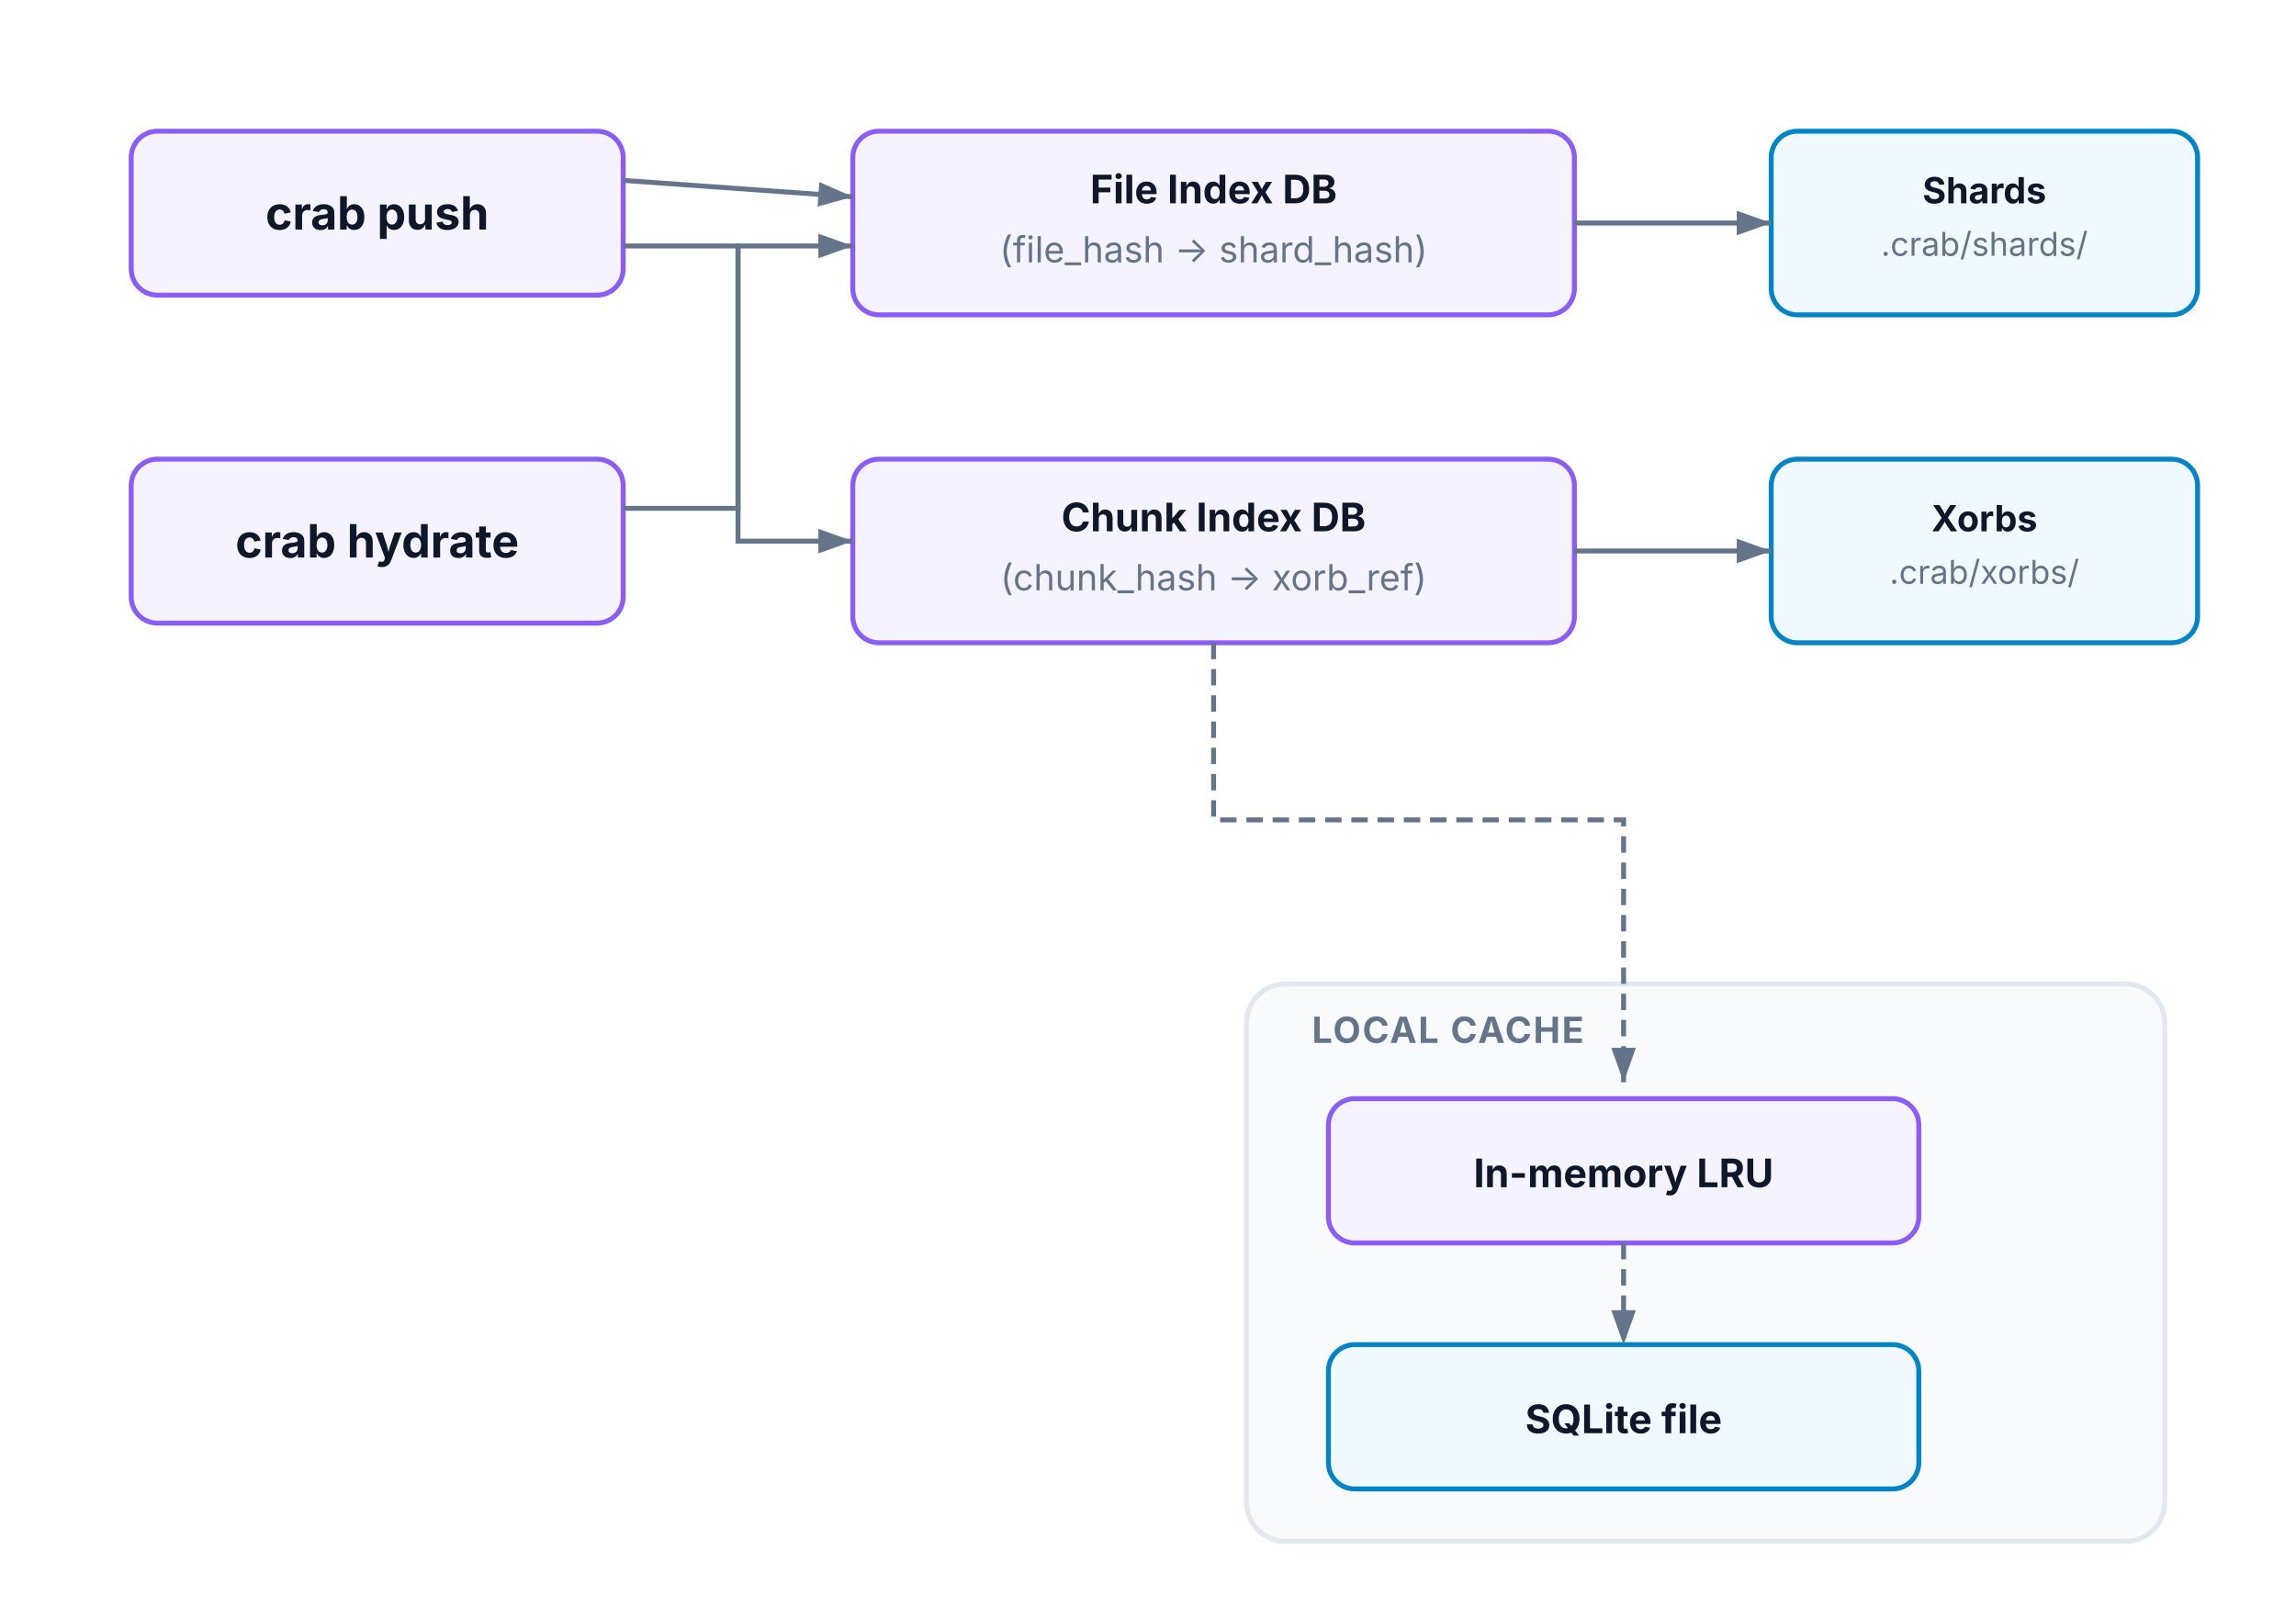
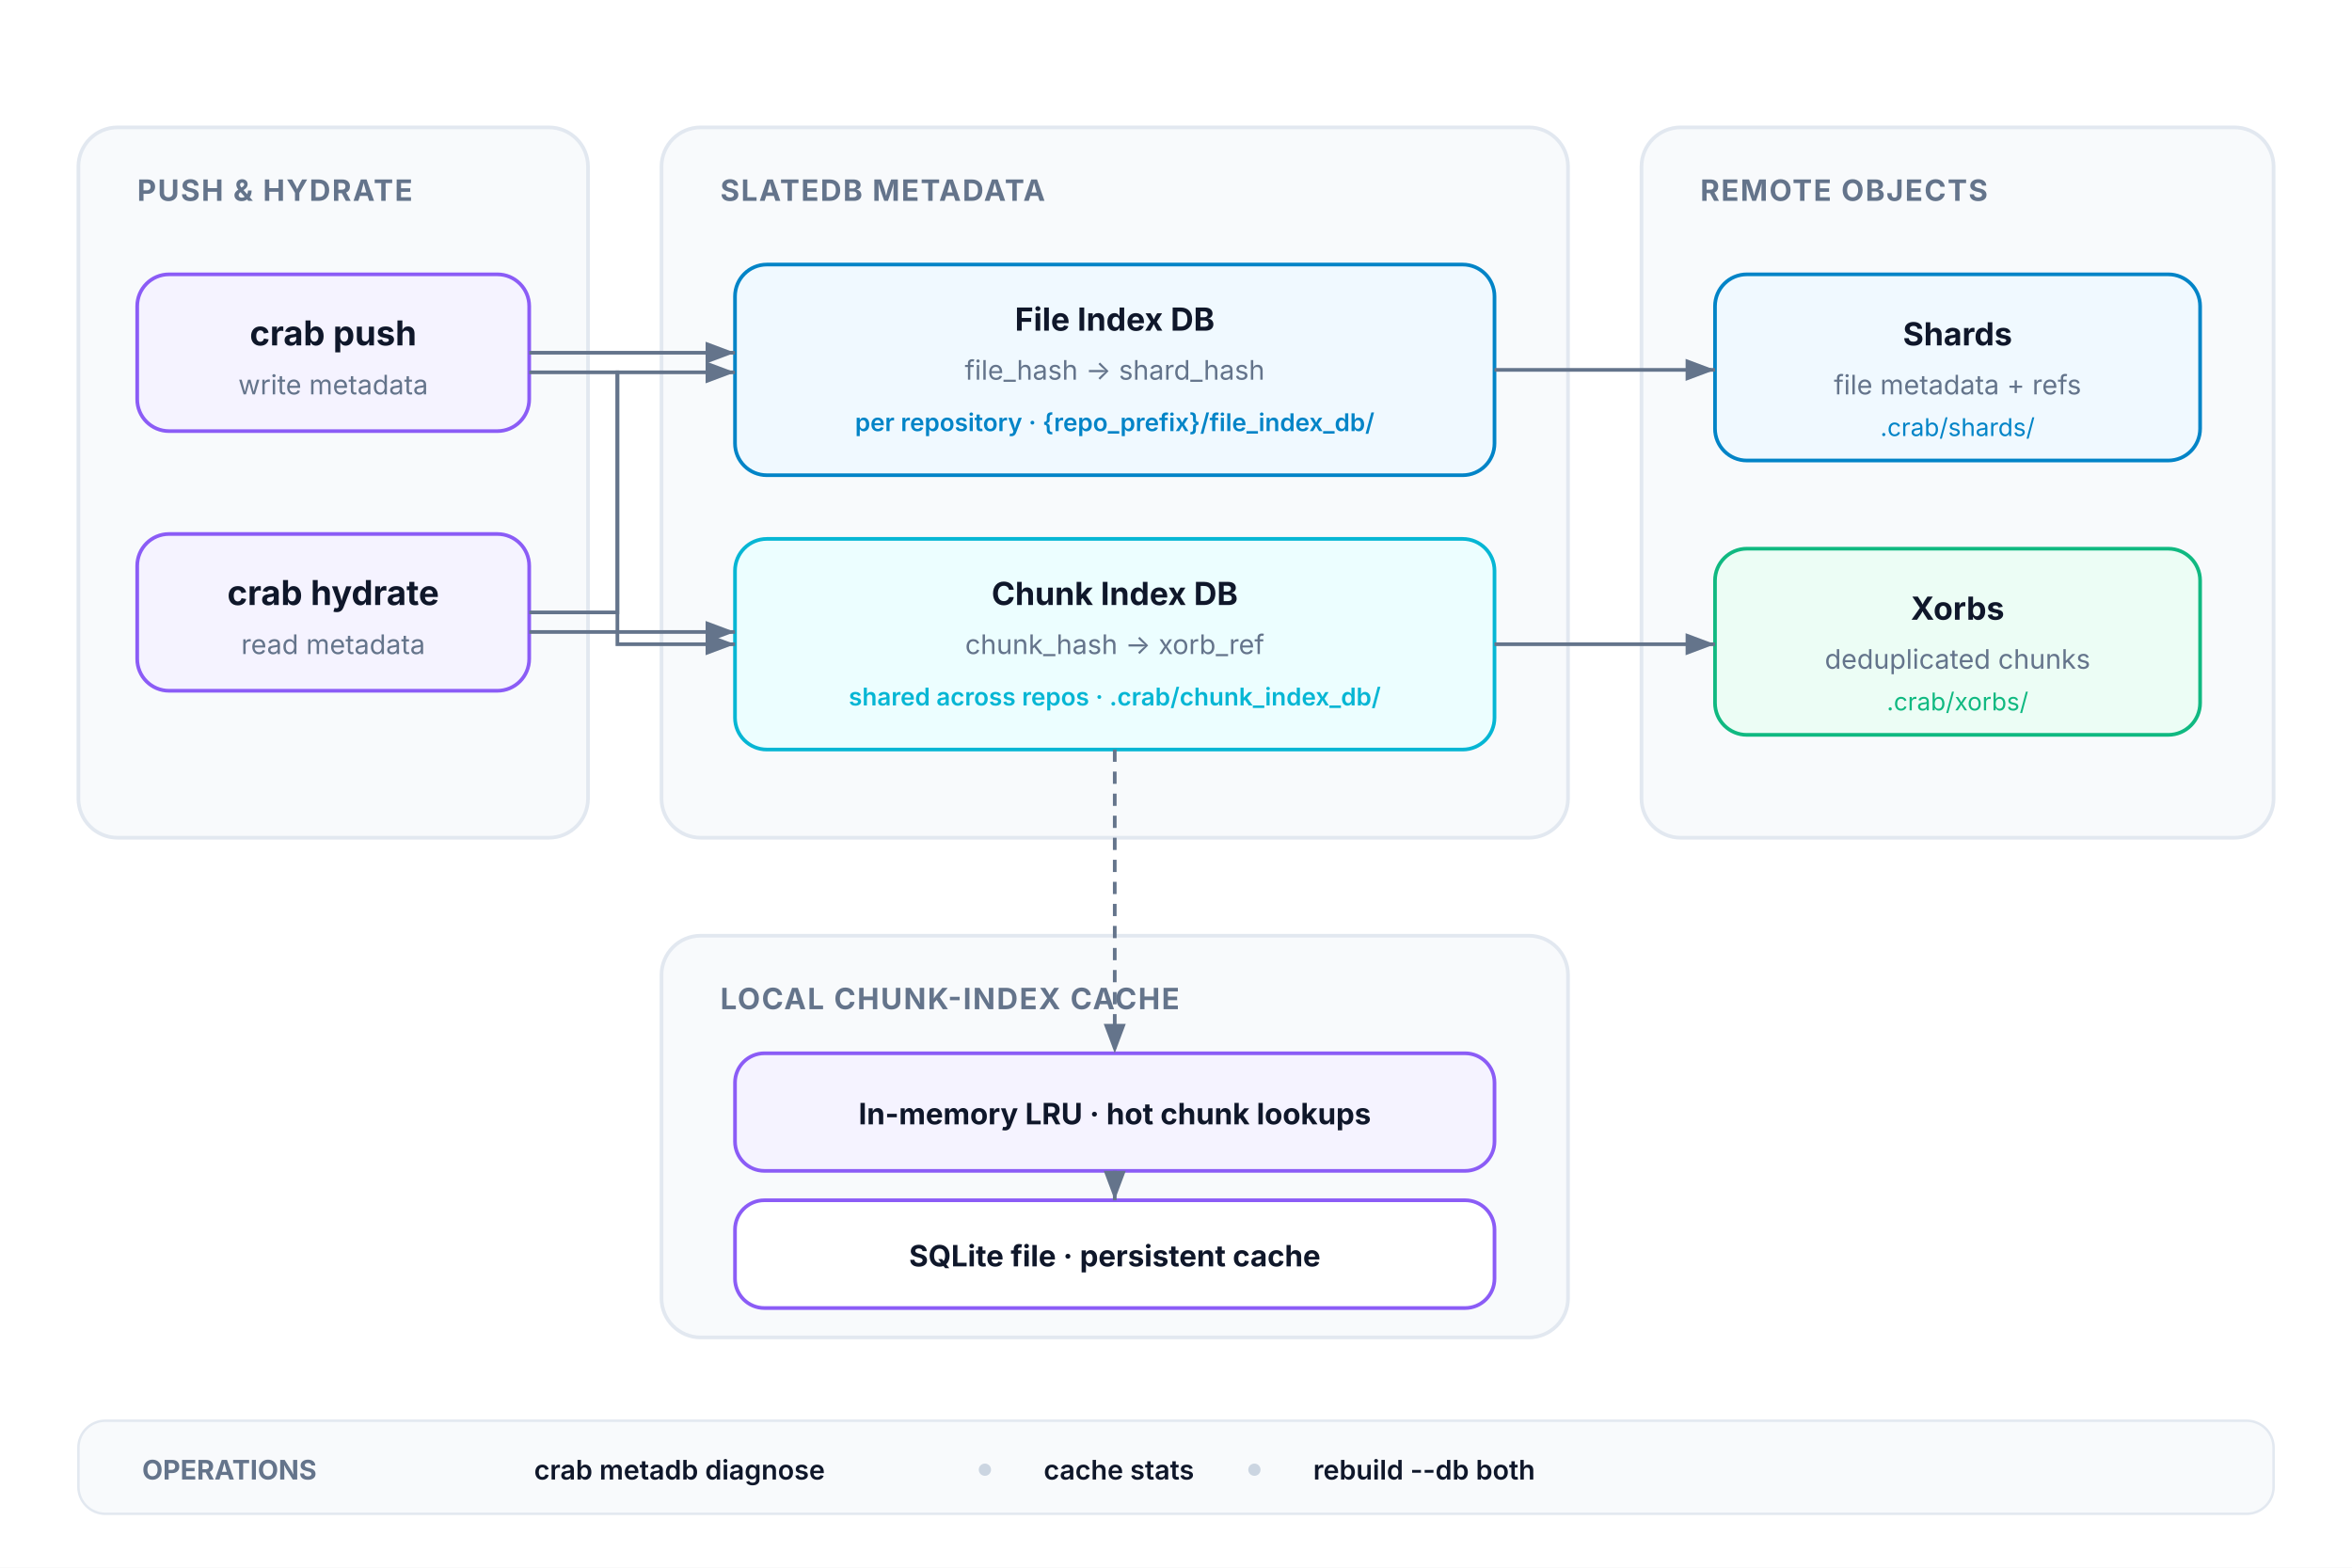
- <svg xmlns="http://www.w3.org/2000/svg" viewBox="0 0 700 490" width="700" height="490">
+ <svg xmlns="http://www.w3.org/2000/svg" viewBox="0 0 960 640" width="960" height="640" role="img" aria-labelledby="metadata-title metadata-desc">
  <defs>
-     <marker id="arrowhead" markerWidth="7" markerHeight="5" refX="7" refY="2.5" orient="auto">
-       <polygon points="0 0, 7 2.5, 0 5" fill="#64748B" />
+     <marker id="arrowhead" markerWidth="8" markerHeight="6" refX="8" refY="3" orient="auto">
+       <polygon points="0 0, 8 3, 0 6" fill="#64748B" />
    </marker>
-     <marker id="arrowhead-dashed" markerWidth="7" markerHeight="5" refX="7" refY="2.5" orient="auto">
-       <polygon points="0 0, 7 2.5, 0 5" fill="#64748B" />
+     <marker id="arrowhead-dashed" markerWidth="8" markerHeight="6" refX="8" refY="3" orient="auto">
+       <polygon points="0 0, 8 3, 0 6" fill="#64748B" />
    </marker>
  </defs>
-   <g id="background">
-     <rect x="0" y="0" width="700" height="490" fill="#FFFFFF" />
+   <rect width="960" height="640" fill="#FFFFFF" />
+   <g id="source-panel">
+     <rect x="32" y="52" width="208" height="290" rx="16" fill="#F8FAFC" stroke="#E2E8F0" stroke-width="1.5" />
+     <text x="56" y="82" font-family="Inter, ui-sans-serif, system-ui, sans-serif" font-size="12" font-weight="700" fill="#64748B" letter-spacing="0.6">PUSH &amp; HYDRATE</text>
+     <rect x="56" y="112" width="160" height="64" rx="13" fill="#F5F3FF" stroke="#8B5CF6" stroke-width="1.5" />
+     <text x="136" y="141" text-anchor="middle" font-family="Inter, ui-sans-serif, system-ui, sans-serif" font-size="14" font-weight="700" fill="#0F172A">crab push</text>
+     <text x="136" y="161" text-anchor="middle" font-family="Inter, ui-sans-serif, system-ui, sans-serif" font-size="11" fill="#64748B">write metadata</text>
+     <rect x="56" y="218" width="160" height="64" rx="13" fill="#F5F3FF" stroke="#8B5CF6" stroke-width="1.5" />
+     <text x="136" y="247" text-anchor="middle" font-family="Inter, ui-sans-serif, system-ui, sans-serif" font-size="14" font-weight="700" fill="#0F172A">crab hydrate</text>
+     <text x="136" y="267" text-anchor="middle" font-family="Inter, ui-sans-serif, system-ui, sans-serif" font-size="11" fill="#64748B">read metadata</text>
  </g>
-   <g id="containers">
-     <rect x="380" y="300" width="280" height="170" rx="12" fill="#F8FAFC" stroke="#E2E8F0" stroke-width="1.5" />
+   <g id="database-panel">
+     <rect x="270" y="52" width="370" height="290" rx="16" fill="#F8FAFC" stroke="#E2E8F0" stroke-width="1.5" />
+     <text x="294" y="82" font-family="Inter, ui-sans-serif, system-ui, sans-serif" font-size="12" font-weight="700" fill="#64748B" letter-spacing="0.6">SLATEDB METADATA</text>
+     <rect x="300" y="108" width="310" height="86" rx="13" fill="#F0F9FF" stroke="#0284C7" stroke-width="1.5" />
+     <text x="455" y="135" text-anchor="middle" font-family="Inter, ui-sans-serif, system-ui, sans-serif" font-size="13" font-weight="700" fill="#0F172A">File Index DB</text>
+     <text x="455" y="155" text-anchor="middle" font-family="Inter, ui-sans-serif, system-ui, sans-serif" font-size="11" fill="#64748B">file_hash → shard_hash</text>
+     <text x="455" y="176" text-anchor="middle" font-family="Inter, ui-sans-serif, system-ui, sans-serif" font-size="10" font-weight="600" fill="#0284C7">per repository · {repo_prefix}/file_index_db/</text>
+     <rect x="300" y="220" width="310" height="86" rx="13" fill="#ECFEFF" stroke="#06B6D4" stroke-width="1.5" />
+     <text x="455" y="247" text-anchor="middle" font-family="Inter, ui-sans-serif, system-ui, sans-serif" font-size="13" font-weight="700" fill="#0F172A">Chunk Index DB</text>
+     <text x="455" y="267" text-anchor="middle" font-family="Inter, ui-sans-serif, system-ui, sans-serif" font-size="11" fill="#64748B">chunk_hash → xorb_ref</text>
+     <text x="455" y="288" text-anchor="middle" font-family="Inter, ui-sans-serif, system-ui, sans-serif" font-size="10" font-weight="600" fill="#06B6D4">shared across repos · .crab/chunk_index_db/</text>
  </g>
-   <g id="nodes">
-     <rect x="40" y="40" width="150" height="50" rx="8" fill="#F5F3FF" stroke="#8B5CF6" stroke-width="1.5" />
-     <rect x="40" y="140" width="150" height="50" rx="8" fill="#F5F3FF" stroke="#8B5CF6" stroke-width="1.5" />
-     <rect x="260" y="40" width="220" height="56" rx="8" fill="#F5F3FF" stroke="#8B5CF6" stroke-width="1.5" />
-     <rect x="260" y="140" width="220" height="56" rx="8" fill="#F5F3FF" stroke="#8B5CF6" stroke-width="1.5" />
-     <rect x="540" y="40" width="130" height="56" rx="8" fill="#F0F9FF" stroke="#0284C7" stroke-width="1.5" />
-     <rect x="540" y="140" width="130" height="56" rx="8" fill="#F0F9FF" stroke="#0284C7" stroke-width="1.5" />
-     <rect x="405" y="335" width="180" height="44" rx="8" fill="#F5F3FF" stroke="#8B5CF6" stroke-width="1.5" />
-     <rect x="405" y="410" width="180" height="44" rx="8" fill="#F0F9FF" stroke="#0284C7" stroke-width="1.5" />
+   <g id="storage-panel">
+     <rect x="670" y="52" width="258" height="290" rx="16" fill="#F8FAFC" stroke="#E2E8F0" stroke-width="1.5" />
+     <text x="694" y="82" font-family="Inter, ui-sans-serif, system-ui, sans-serif" font-size="12" font-weight="700" fill="#64748B" letter-spacing="0.6">REMOTE OBJECTS</text>
+     <rect x="700" y="112" width="198" height="76" rx="13" fill="#F0F9FF" stroke="#0284C7" stroke-width="1.5" />
+     <text x="799" y="141" text-anchor="middle" font-family="Inter, ui-sans-serif, system-ui, sans-serif" font-size="13" font-weight="700" fill="#0F172A">Shards</text>
+     <text x="799" y="161" text-anchor="middle" font-family="Inter, ui-sans-serif, system-ui, sans-serif" font-size="11" fill="#64748B">file metadata + refs</text>
+     <text x="799" y="178" text-anchor="middle" font-family="Inter, ui-sans-serif, system-ui, sans-serif" font-size="10" fill="#0284C7">.crab/shards/</text>
+     <rect x="700" y="224" width="198" height="76" rx="13" fill="#ECFDF5" stroke="#10B981" stroke-width="1.5" />
+     <text x="799" y="253" text-anchor="middle" font-family="Inter, ui-sans-serif, system-ui, sans-serif" font-size="13" font-weight="700" fill="#0F172A">Xorbs</text>
+     <text x="799" y="273" text-anchor="middle" font-family="Inter, ui-sans-serif, system-ui, sans-serif" font-size="11" fill="#64748B">deduplicated chunks</text>
+     <text x="799" y="290" text-anchor="middle" font-family="Inter, ui-sans-serif, system-ui, sans-serif" font-size="10" fill="#10B981">.crab/xorbs/</text>
  </g>
-   <g id="labels">
-     <text x="115" y="70" text-anchor="middle" font-family="Inter, ui-sans-serif, system-ui, sans-serif" font-size="14" font-weight="bold" fill="#0F172A">crab push</text>
-     <text x="115" y="170" text-anchor="middle" font-family="Inter, ui-sans-serif, system-ui, sans-serif" font-size="14" font-weight="bold" fill="#0F172A">crab hydrate</text>
-     <text x="370" y="62" text-anchor="middle" font-family="Inter, ui-sans-serif, system-ui, sans-serif" font-size="12" font-weight="bold" fill="#0F172A">File Index DB</text>
-     <text x="370" y="80" text-anchor="middle" font-family="Inter, ui-sans-serif, system-ui, sans-serif" font-size="11" fill="#64748B">(file_hash → shard_hash)</text>
-     <text x="370" y="162" text-anchor="middle" font-family="Inter, ui-sans-serif, system-ui, sans-serif" font-size="12" font-weight="bold" fill="#0F172A">Chunk Index DB</text>
-     <text x="370" y="180" text-anchor="middle" font-family="Inter, ui-sans-serif, system-ui, sans-serif" font-size="11" fill="#64748B">(chunk_hash → xorb_ref)</text>
-     <text x="605" y="62" text-anchor="middle" font-family="Inter, ui-sans-serif, system-ui, sans-serif" font-size="11" font-weight="bold" fill="#0F172A">Shards</text>
-     <text x="605" y="78" text-anchor="middle" font-family="Inter, ui-sans-serif, system-ui, sans-serif" font-size="10" fill="#64748B">.crab/shards/</text>
-     <text x="605" y="162" text-anchor="middle" font-family="Inter, ui-sans-serif, system-ui, sans-serif" font-size="11" font-weight="bold" fill="#0F172A">Xorbs</text>
-     <text x="605" y="178" text-anchor="middle" font-family="Inter, ui-sans-serif, system-ui, sans-serif" font-size="10" fill="#64748B">.crab/xorbs/</text>
-     <text x="400" y="318" font-family="Inter, ui-sans-serif, system-ui, sans-serif" font-size="11" font-weight="bold" fill="#64748B" letter-spacing="0.5">LOCAL CACHE</text>
-     <text x="495" y="362" text-anchor="middle" font-family="Inter, ui-sans-serif, system-ui, sans-serif" font-size="12" font-weight="bold" fill="#0F172A">In-memory LRU</text>
-     <text x="495" y="437" text-anchor="middle" font-family="Inter, ui-sans-serif, system-ui, sans-serif" font-size="12" font-weight="bold" fill="#0F172A">SQLite file</text>
+   <g id="cache-panel">
+     <rect x="270" y="382" width="370" height="164" rx="16" fill="#F8FAFC" stroke="#E2E8F0" stroke-width="1.5" />
+     <text x="294" y="412" font-family="Inter, ui-sans-serif, system-ui, sans-serif" font-size="12" font-weight="700" fill="#64748B" letter-spacing="0.6">LOCAL CHUNK-INDEX CACHE</text>
+     <rect x="300" y="430" width="310" height="48" rx="12" fill="#F5F3FF" stroke="#8B5CF6" stroke-width="1.5" />
+     <text x="455" y="459" text-anchor="middle" font-family="Inter, ui-sans-serif, system-ui, sans-serif" font-size="12" font-weight="700" fill="#0F172A">In-memory LRU · hot chunk lookups</text>
+     <rect x="300" y="490" width="310" height="44" rx="12" fill="#FFFFFF" stroke="#8B5CF6" stroke-width="1.5" />
+     <text x="455" y="517" text-anchor="middle" font-family="Inter, ui-sans-serif, system-ui, sans-serif" font-size="12" font-weight="700" fill="#0F172A">SQLite file · persistent cache</text>
  </g>
-   <g id="connections">
-     <line x1="190" y1="55" x2="260" y2="60" stroke="#64748B" stroke-width="1.5" marker-end="url(#arrowhead)" />
-     <path d="M 190 75 L 225 75 L 225 165 L 260 165" fill="none" stroke="#64748B" stroke-width="1.5" marker-end="url(#arrowhead)" />
-     <path d="M 190 155 L 225 155 L 225 75 L 260 75" fill="none" stroke="#64748B" stroke-width="1.5" marker-end="url(#arrowhead)" />
-     <line x1="480" y1="68" x2="540" y2="68" stroke="#64748B" stroke-width="1.5" marker-end="url(#arrowhead)" />
-     <line x1="480" y1="168" x2="540" y2="168" stroke="#64748B" stroke-width="1.5" marker-end="url(#arrowhead)" />
-     <path d="M 370 196 L 370 250 L 495 250 L 495 330" fill="none" stroke="#64748B" stroke-width="1.5" stroke-dasharray="5,3" marker-end="url(#arrowhead-dashed)" />
-     <line x1="495" y1="379" x2="495" y2="410" stroke="#64748B" stroke-width="1.5" stroke-dasharray="5,3" marker-end="url(#arrowhead-dashed)" />
+   <g id="connections" fill="none" stroke="#64748B" stroke-width="1.5">
+     <line x1="216" y1="144" x2="300" y2="144" marker-end="url(#arrowhead)" />
+     <path d="M 216 152 H 252 V 263 H 300" marker-end="url(#arrowhead)" />
+     <path d="M 216 250 H 252 V 152 H 300" marker-end="url(#arrowhead)" />
+     <path d="M 216 258 H 300" marker-end="url(#arrowhead)" />
+     <line x1="610" y1="151" x2="700" y2="151" marker-end="url(#arrowhead)" />
+     <line x1="610" y1="263" x2="700" y2="263" marker-end="url(#arrowhead)" />
+     <path d="M 455 306 V 350 H 455 V 430" stroke-dasharray="5,4" marker-end="url(#arrowhead-dashed)" />
+     <line x1="455" y1="478" x2="455" y2="490" stroke-dasharray="5,4" marker-end="url(#arrowhead-dashed)" />
  </g>
+   <rect x="32" y="580" width="896" height="38" rx="11" fill="#F8FAFC" stroke="#E2E8F0" stroke-width="1" />
+   <text x="58" y="604" font-family="Inter, ui-sans-serif, system-ui, sans-serif" font-size="11" font-weight="700" fill="#64748B">OPERATIONS</text>
+   <text x="218" y="604" font-family="Inter, ui-sans-serif, system-ui, sans-serif" font-size="11" font-weight="600" fill="#0F172A">crab metadb diagnose</text>
+   <circle cx="402" cy="600" r="2.5" fill="#CBD5E1" />
+   <text x="426" y="604" font-family="Inter, ui-sans-serif, system-ui, sans-serif" font-size="11" font-weight="600" fill="#0F172A">cache stats</text>
+   <circle cx="512" cy="600" r="2.5" fill="#CBD5E1" />
+   <text x="536" y="604" font-family="Inter, ui-sans-serif, system-ui, sans-serif" font-size="11" font-weight="600" fill="#0F172A">rebuild --db both</text>
</svg>
